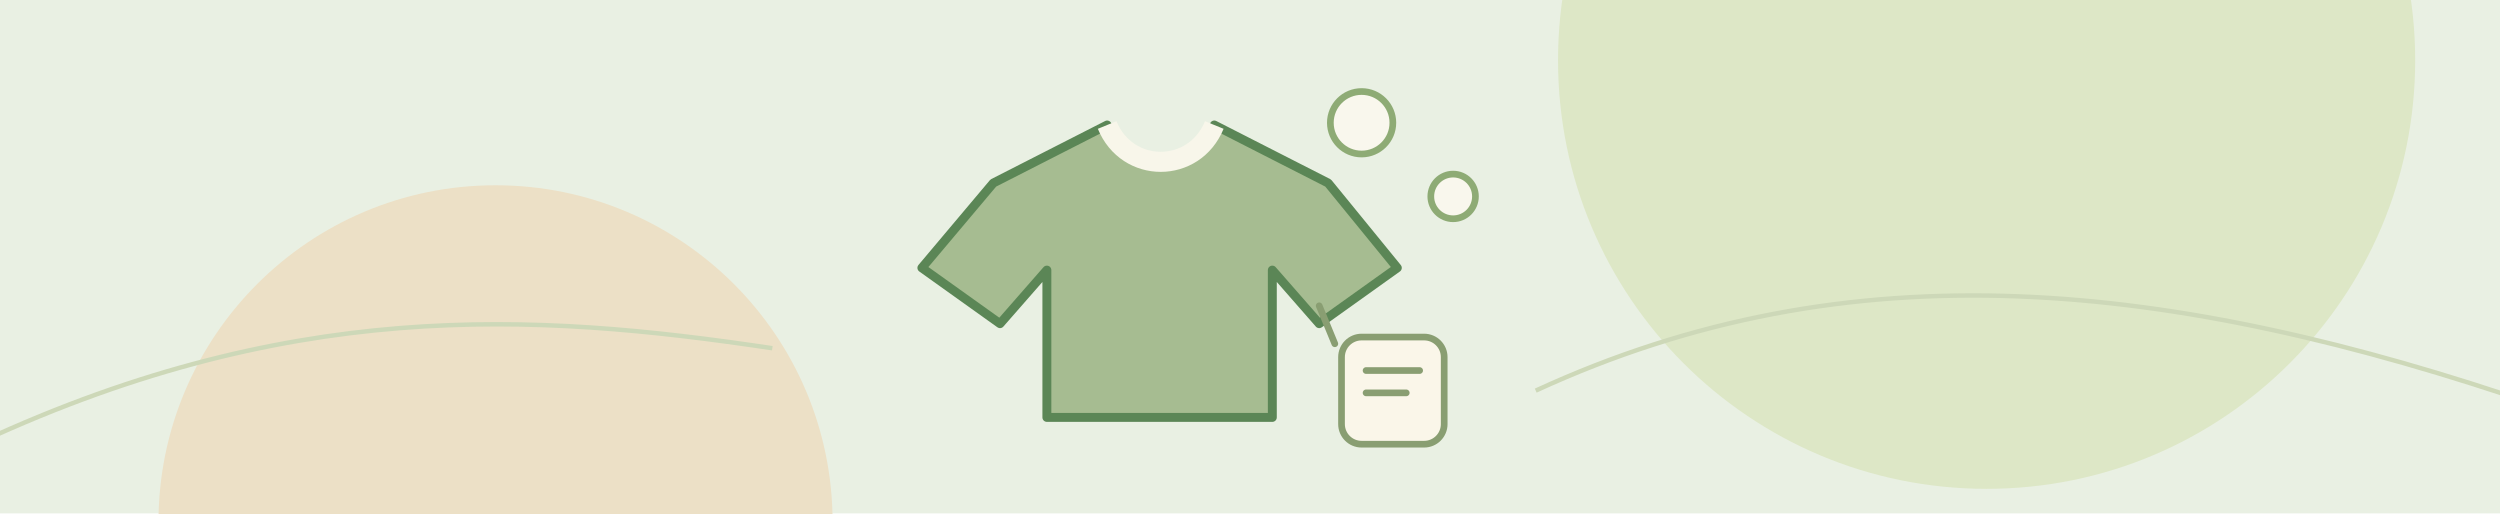
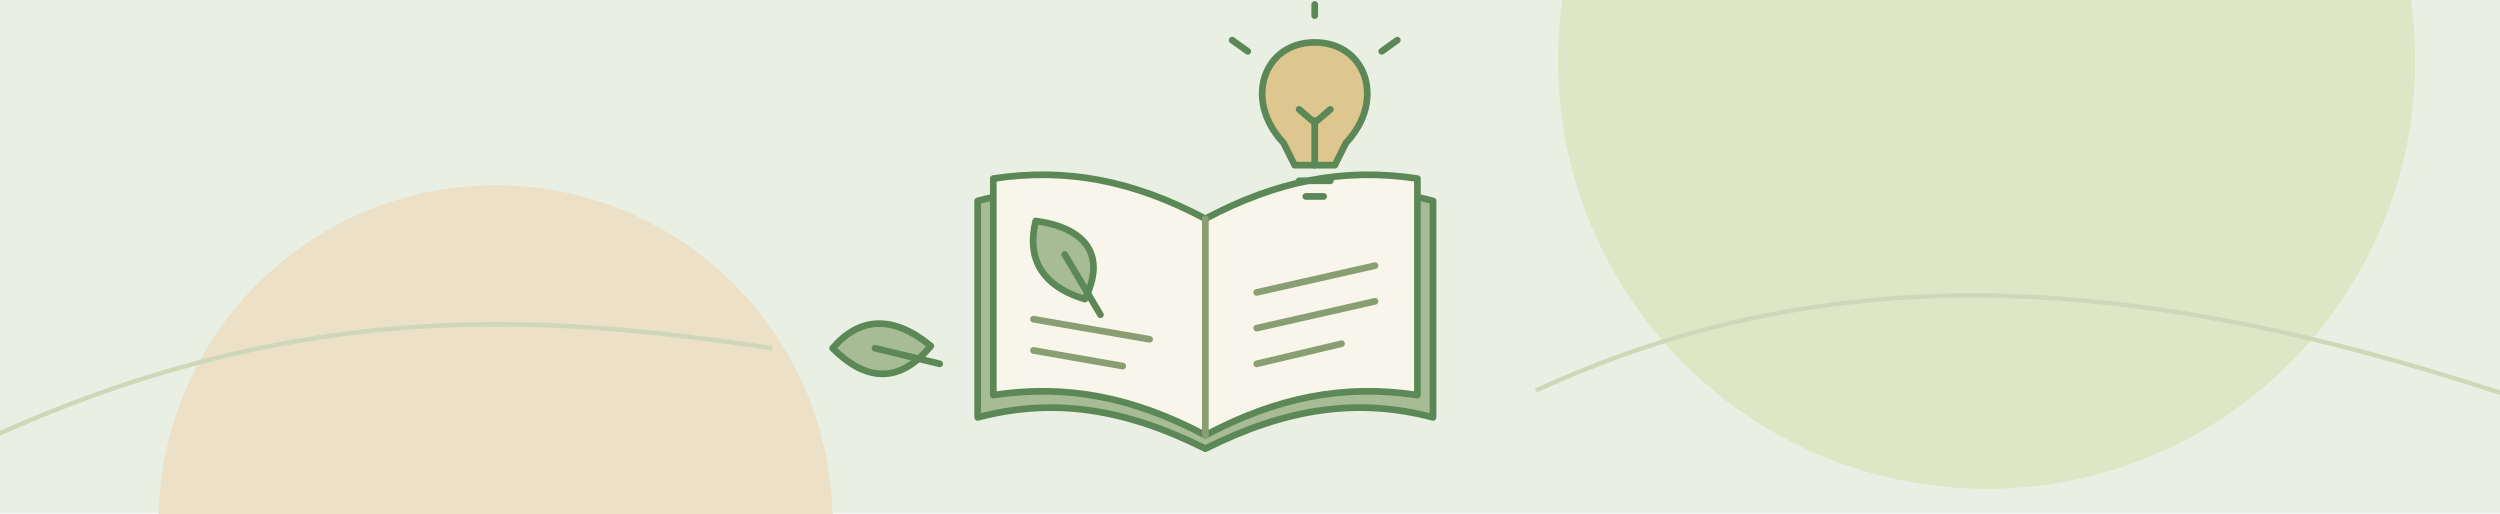
<svg xmlns="http://www.w3.org/2000/svg" viewBox="0 0 1120 230" fill="none">
  <path fill="#E9F0E3" d="M0 0h1120v230H0z" />
  <circle cx="890" cy="27" r="192" fill="#DDE7C6" />
  <circle cx="222" cy="234" r="151" fill="#ECE0C6" />
  <path d="M-15 201c143-68 254-61 361-45m342 19c141-65 284-50 450 7" stroke="#CDD8B8" stroke-width="2" />
-   <path d="m445 82 51-26c8 21 39 21 48 0l51 26 31 38-35 25-21-24v66H469v-66l-21 24-35-25z" fill="#A6BC91" stroke="#5B8656" stroke-width="4" stroke-linejoin="round" />
-   <path d="M496 56c9 22 39 22 48 0" stroke="#F8F6EA" stroke-width="9" />
-   <rect x="601" y="151" width="46" height="48" rx="9" fill="#FAF6E9" stroke="#899E72" stroke-width="3" />
-   <path d="M612 166h24m-24 10h18m-32-22-7-17" stroke="#899E72" stroke-width="3" stroke-linecap="round" />
-   <circle cx="610" cy="55" r="14" fill="#F9F7ED" stroke="#8EAB75" stroke-width="3" />
-   <circle cx="651" cy="88" r="10" fill="#F9F7ED" stroke="#8EAB75" stroke-width="3" />
+   <g stroke="#5C8857" stroke-width="3" stroke-linecap="round" stroke-linejoin="round">
+     <path d="M438 90c34-9 66-4 102 14 36-18 68-23 102-14v97c-34-9-66-4-102 14-36-18-68-23-102-14Z" fill="#A7BB94" />
+     <path d="M445 80c33-5 63 1 95 18 32-17 62-23 95-18v97c-33-5-63 1-95 18-32-17-62-23-95-18Z" fill="#F8F6EA" />
+     <path d="M540 98v97m-77-52 52 9m-52 5 40 7m60-33 53-12m-53 28 53-12m-53 28 38-9" stroke="#899E72" />
+     <path d="M486 134c-20-6-26-19-22-35 22 3 32 15 22 35Z" fill="#A7BB94" />
+     <path d="m493 141-16-27" />
+     <path d="M575 64c-18-19-9-45 14-45s32 26 14 45l-5 10h-18Z" fill="#DEC68F" />
+     <path d="M582 81h14m-11 7h8m-4-14V54m-7-5 7 6 7-6M589 7V2m-30 21-7-5m67 5 7-5" />
+     <path d="M417 155c-17-14-32-13-44 1 15 15 30 16 44-1Z" fill="#A7BB94" />
+     <path d="m392 156 29 7" />
+   </g>
</svg>
